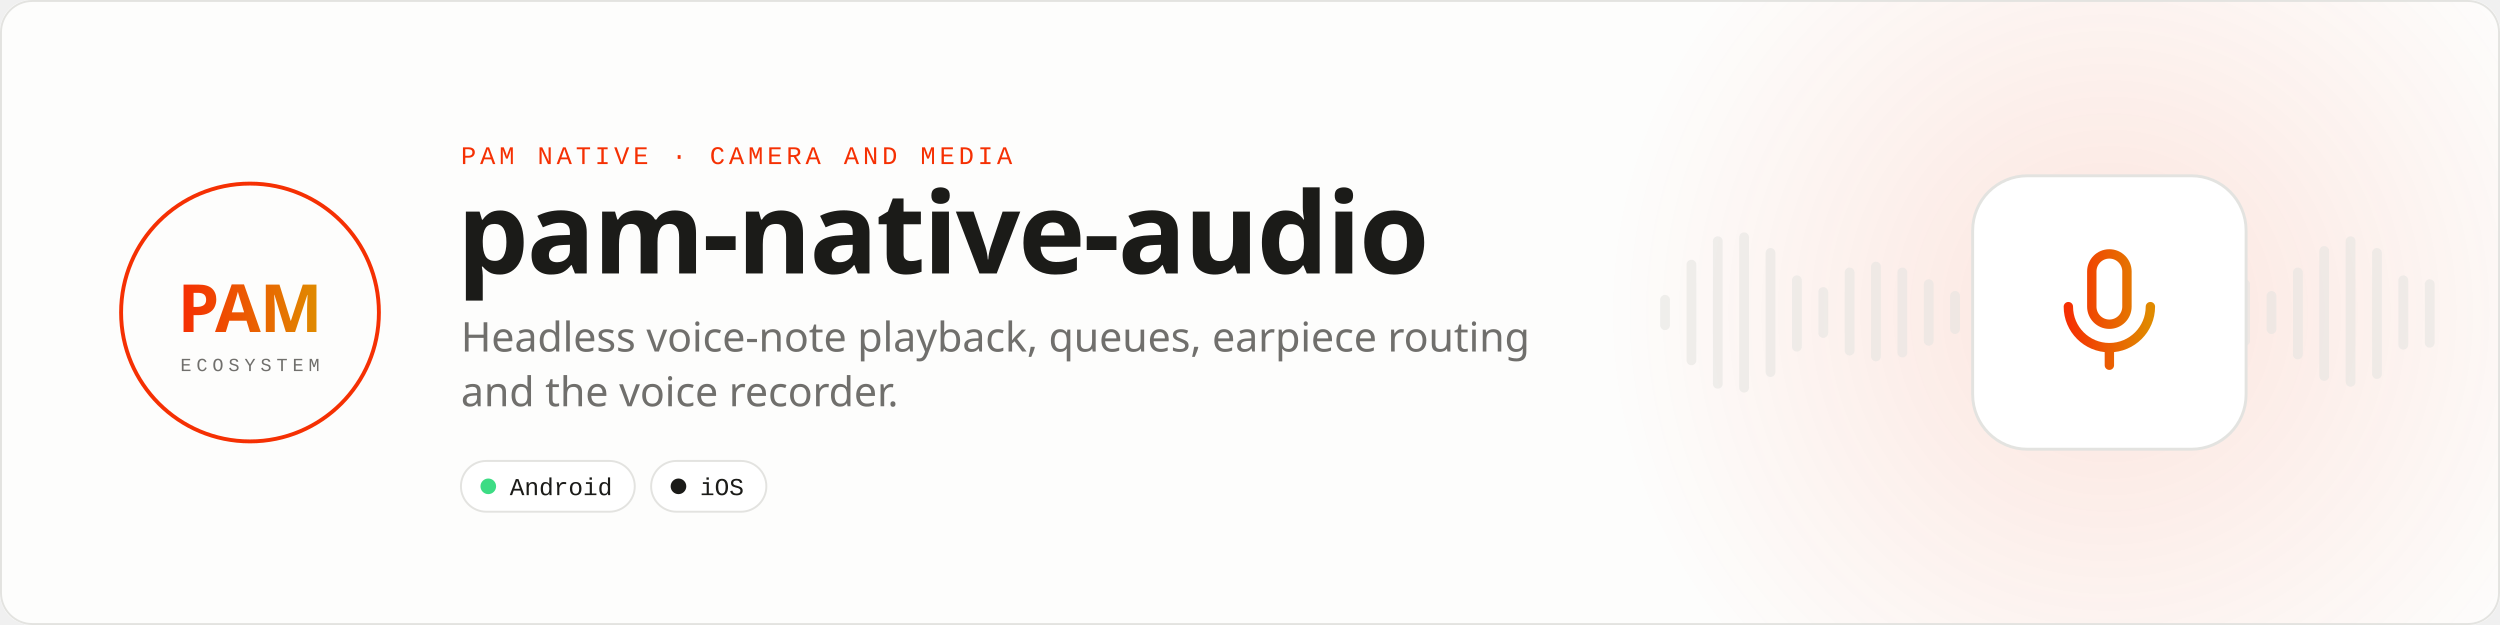
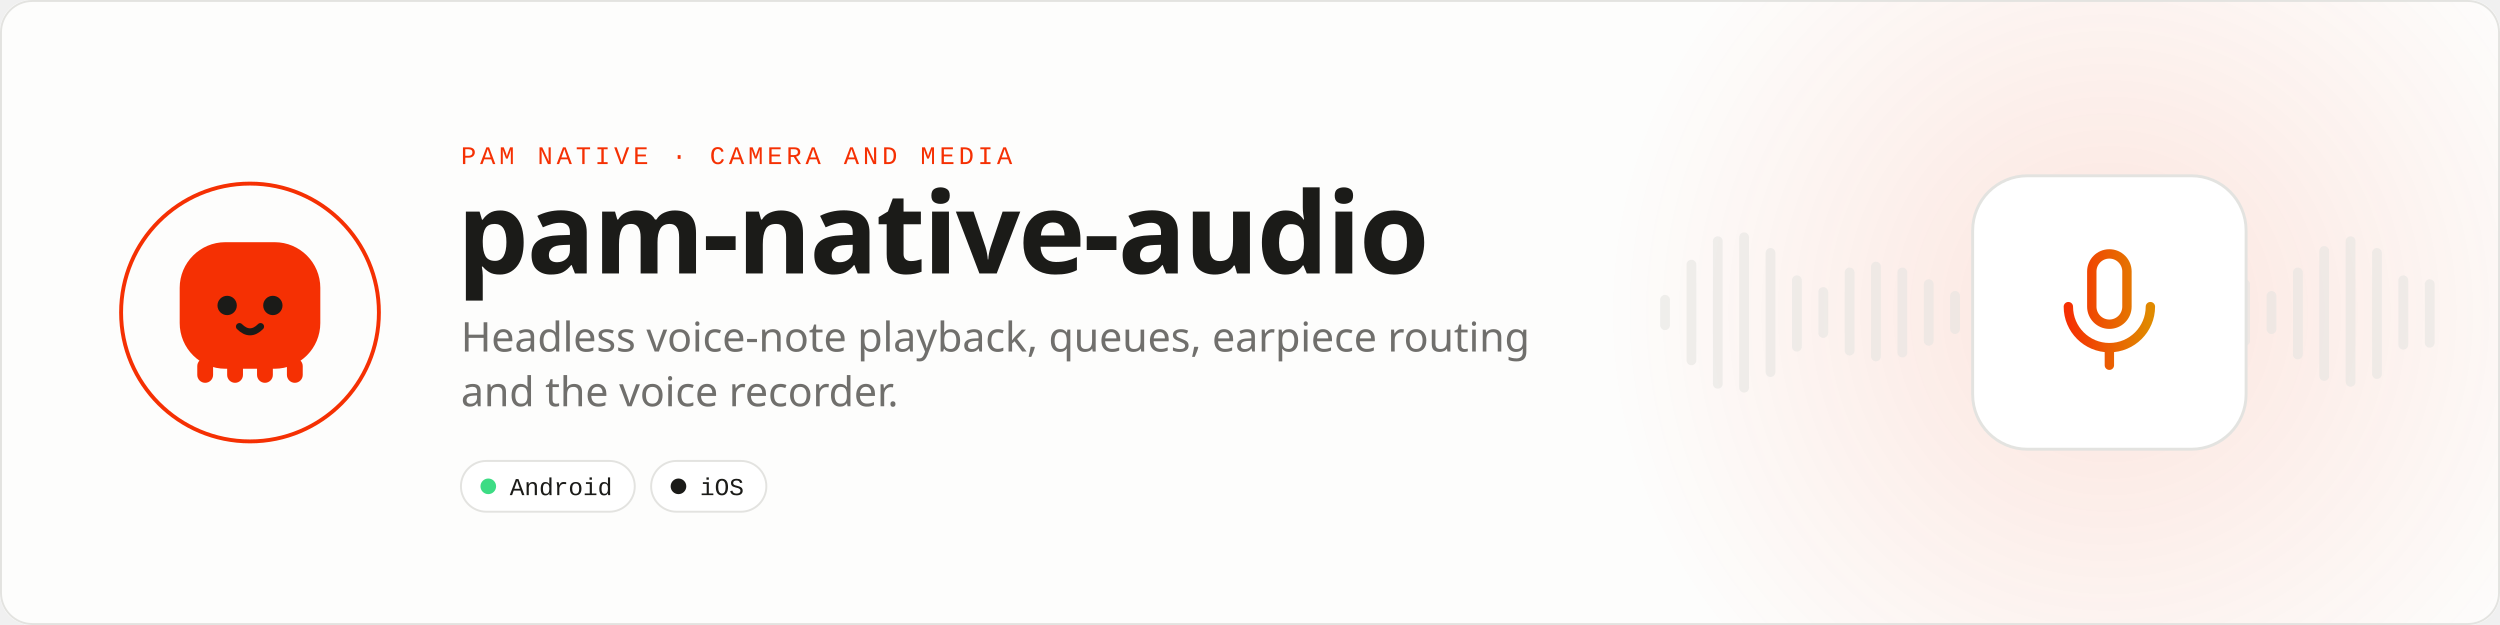
<svg xmlns="http://www.w3.org/2000/svg" viewBox="0 0 1280 320" width="1280" height="320" role="img" aria-label="pam-native-audio: Headless voice-note playback, queues, earpiece routing and the voice recorder.">
  <defs>
    <linearGradient id="pg" x1="0" y1="0" x2="1" y2="0">
      <stop offset="0" stop-color="#f53003" />
      <stop offset="1" stop-color="#e08a00" />
    </linearGradient>
    <radialGradient id="gl">
      <stop offset="0" stop-color="#f53003" stop-opacity=".12" />
      <stop offset="1" stop-color="#f53003" stop-opacity="0" />
    </radialGradient>
    <clipPath id="cl">
      <rect width="1280" height="320" rx="16" />
    </clipPath>
  </defs>
  <g clip-path="url(#cl)">
    <rect width="1280" height="320" fill="#fdfdfc" />
    <circle cx="1080" cy="160" r="260" fill="url(#gl)" />
    <g fill="#e3e3e0" opacity=".55">
      <rect x="850.0" y="151" width="5" height="18" rx="2.5">
        <animate attributeName="height" values="18;11;18" dur="2.4s" repeatCount="indefinite" />
        <animate attributeName="y" values="151;155;151" dur="2.4s" repeatCount="indefinite" />
      </rect>
      <rect x="863.5" y="133" width="5" height="54" rx="2.5" />
      <rect x="877.0" y="121" width="5" height="78" rx="2.5" />
      <rect x="890.5" y="119" width="5" height="82" rx="2.5">
        <animate attributeName="height" values="82;49;82" dur="3.3s" repeatCount="indefinite" />
        <animate attributeName="y" values="119;135;119" dur="3.3s" repeatCount="indefinite" />
      </rect>
      <rect x="904.0" y="127" width="5" height="66" rx="2.5" />
      <rect x="917.5" y="141" width="5" height="39" rx="2.5" />
      <rect x="931.0" y="147" width="5" height="26" rx="2.5">
        <animate attributeName="height" values="26;15;26" dur="2.7s" repeatCount="indefinite" />
        <animate attributeName="y" values="147;152;147" dur="2.7s" repeatCount="indefinite" />
      </rect>
      <rect x="944.5" y="137" width="5" height="45" rx="2.5" />
      <rect x="958.0" y="134" width="5" height="51" rx="2.5" />
      <rect x="971.5" y="137" width="5" height="46" rx="2.5">
        <animate attributeName="height" values="46;27;46" dur="3.6s" repeatCount="indefinite" />
        <animate attributeName="y" values="137;146;137" dur="3.6s" repeatCount="indefinite" />
      </rect>
      <rect x="985.0" y="143" width="5" height="34" rx="2.5" />
      <rect x="998.5" y="149" width="5" height="22" rx="2.5" />
      <rect x="1012.0" y="149" width="5" height="22" rx="2.5">
        <animate attributeName="height" values="22;13;22" dur="3.0s" repeatCount="indefinite" />
        <animate attributeName="y" values="149;153;149" dur="3.0s" repeatCount="indefinite" />
      </rect>
      <rect x="1025.5" y="147" width="5" height="25" rx="2.5" />
      <rect x="1039.0" y="147" width="5" height="26" rx="2.5" />
      <rect x="1052.5" y="148" width="5" height="24" rx="2.5">
        <animate attributeName="height" values="24;15;24" dur="2.4s" repeatCount="indefinite" />
        <animate attributeName="y" values="148;153;148" dur="2.4s" repeatCount="indefinite" />
      </rect>
      <rect x="1066.0" y="149" width="5" height="23" rx="2.5" />
      <rect x="1079.5" y="151" width="5" height="19" rx="2.5" />
      <rect x="1093.0" y="148" width="5" height="24" rx="2.5">
        <animate attributeName="height" values="24;14;24" dur="3.3s" repeatCount="indefinite" />
        <animate attributeName="y" values="148;153;148" dur="3.3s" repeatCount="indefinite" />
      </rect>
      <rect x="1106.5" y="143" width="5" height="33" rx="2.5" />
      <rect x="1120.0" y="139" width="5" height="41" rx="2.5" />
      <rect x="1133.5" y="139" width="5" height="43" rx="2.5">
        <animate attributeName="height" values="43;26;43" dur="2.7s" repeatCount="indefinite" />
        <animate attributeName="y" values="139;147;139" dur="2.7s" repeatCount="indefinite" />
      </rect>
      <rect x="1147.0" y="143" width="5" height="34" rx="2.5" />
      <rect x="1160.5" y="149" width="5" height="22" rx="2.5" />
      <rect x="1174.0" y="137" width="5" height="47" rx="2.5">
        <animate attributeName="height" values="47;28;47" dur="3.6s" repeatCount="indefinite" />
        <animate attributeName="y" values="137;146;137" dur="3.6s" repeatCount="indefinite" />
      </rect>
      <rect x="1187.5" y="126" width="5" height="69" rx="2.5" />
      <rect x="1201.0" y="121" width="5" height="77" rx="2.5" />
      <rect x="1214.5" y="127" width="5" height="67" rx="2.5">
        <animate attributeName="height" values="67;40;67" dur="3.0s" repeatCount="indefinite" />
        <animate attributeName="y" values="127;140;127" dur="3.0s" repeatCount="indefinite" />
      </rect>
      <rect x="1228.0" y="141" width="5" height="38" rx="2.5" />
      <rect x="1241.5" y="143" width="5" height="35" rx="2.5" />
    </g>
  </g>
  <rect x=".5" y=".5" width="1279" height="319" rx="16" fill="none" stroke="#e3e3e0" />
  <circle cx="128" cy="160" r="66" fill="#fdfdfc" stroke="#f53003" stroke-width="2" />
  <circle cx="128" cy="160" r="66" fill="none" stroke="#f53003">
    <animate attributeName="r" values="66;92" dur="3s" repeatCount="indefinite" />
    <animate attributeName="stroke-opacity" values=".5;0" dur="3s" repeatCount="indefinite" />
  </circle>
-   <text x="128" y="170" text-anchor="middle" font-family="-apple-system, BlinkMacSystemFont, 'Segoe UI', 'Noto Sans', Helvetica, Arial, sans-serif" font-weight="700" font-size="34" letter-spacing="-.5" fill="url(#pg)">PAM</text>
-   <text x="128" y="190" text-anchor="middle" font-family="ui-monospace, SFMono-Regular, 'SF Mono', Menlo, Consolas, 'Liberation Mono', monospace" font-size="9.5" letter-spacing="2.5" fill="#706f6c">ECOSYSTEM</text>
+   <g transform="translate(74 104.2) scale(.9)">
+     <rect x="30" y="88" width="9" height="14" rx="4.5" fill="#f53003" />
+     <rect x="47" y="88" width="9" height="14" rx="4.5" fill="#f53003" />
+     <rect x="64" y="88" width="9" height="14" rx="4.5" fill="#f53003" />
+     <rect x="81" y="88" width="9" height="14" rx="4.5" fill="#f53003" />
+     <rect x="20" y="22" width="80" height="72" rx="26" fill="#f53003" />
+     <circle cx="47" cy="58" r="5.5" fill="#1b1b18" />
+     <circle cx="73" cy="58" r="5.5" fill="#1b1b18" />
+     <path d="M54 70q6 6 12 0" stroke="#1b1b18" stroke-width="4" stroke-linecap="round" fill="none" />
+   </g>
  <text x="236" y="84" font-family="ui-monospace, SFMono-Regular, 'SF Mono', Menlo, Consolas, 'Liberation Mono', monospace" font-size="13" letter-spacing="2" fill="#f53003">PAM NATIVE · CAMERA AND MEDIA</text>
  <text x="234" y="140" font-family="-apple-system, BlinkMacSystemFont, 'Segoe UI', 'Noto Sans', Helvetica, Arial, sans-serif" font-weight="700" font-size="58" letter-spacing="-1" fill="#1b1b18">pam-native-audio</text>
  <text x="236" y="180" font-family="-apple-system, BlinkMacSystemFont, 'Segoe UI', 'Noto Sans', Helvetica, Arial, sans-serif" font-size="21" fill="#706f6c">Headless voice-note playback, queues, earpiece routing</text>
  <text x="236" y="208" font-family="-apple-system, BlinkMacSystemFont, 'Segoe UI', 'Noto Sans', Helvetica, Arial, sans-serif" font-size="21" fill="#706f6c">and the voice recorder.</text>
  <rect x="236" y="236" width="89" height="26" rx="13" fill="#ffffff" stroke="#e3e3e0" />
  <circle cx="250" cy="249" r="4" fill="#3ddc84" />
  <text x="261" y="253.5" font-family="ui-monospace, SFMono-Regular, 'SF Mono', Menlo, Consolas, 'Liberation Mono', monospace" font-size="12.5" fill="#1b1b18">Android</text>
  <rect x="333.375" y="236" width="59" height="26" rx="13" fill="#ffffff" stroke="#e3e3e0" />
  <circle cx="347.375" cy="249" r="4" fill="#1b1b18" />
  <text x="358.375" y="253.5" font-family="ui-monospace, SFMono-Regular, 'SF Mono', Menlo, Consolas, 'Liberation Mono', monospace" font-size="12.5" fill="#1b1b18">iOS</text>
  <rect x="1010" y="90" width="140" height="140" rx="28" fill="#ffffff" stroke="#e3e3e0" stroke-width="1.5" />
  <g transform="translate(1044 124) scale(3)" fill="none" stroke="url(#pg)" stroke-width="1.6" stroke-linecap="round" stroke-linejoin="round">
    <path d="M9 5a3 3 0 0 1 6 0v6a3 3 0 0 1-6 0zM5 11a7 7 0 0 0 14 0M12 18v3" />
  </g>
</svg>
